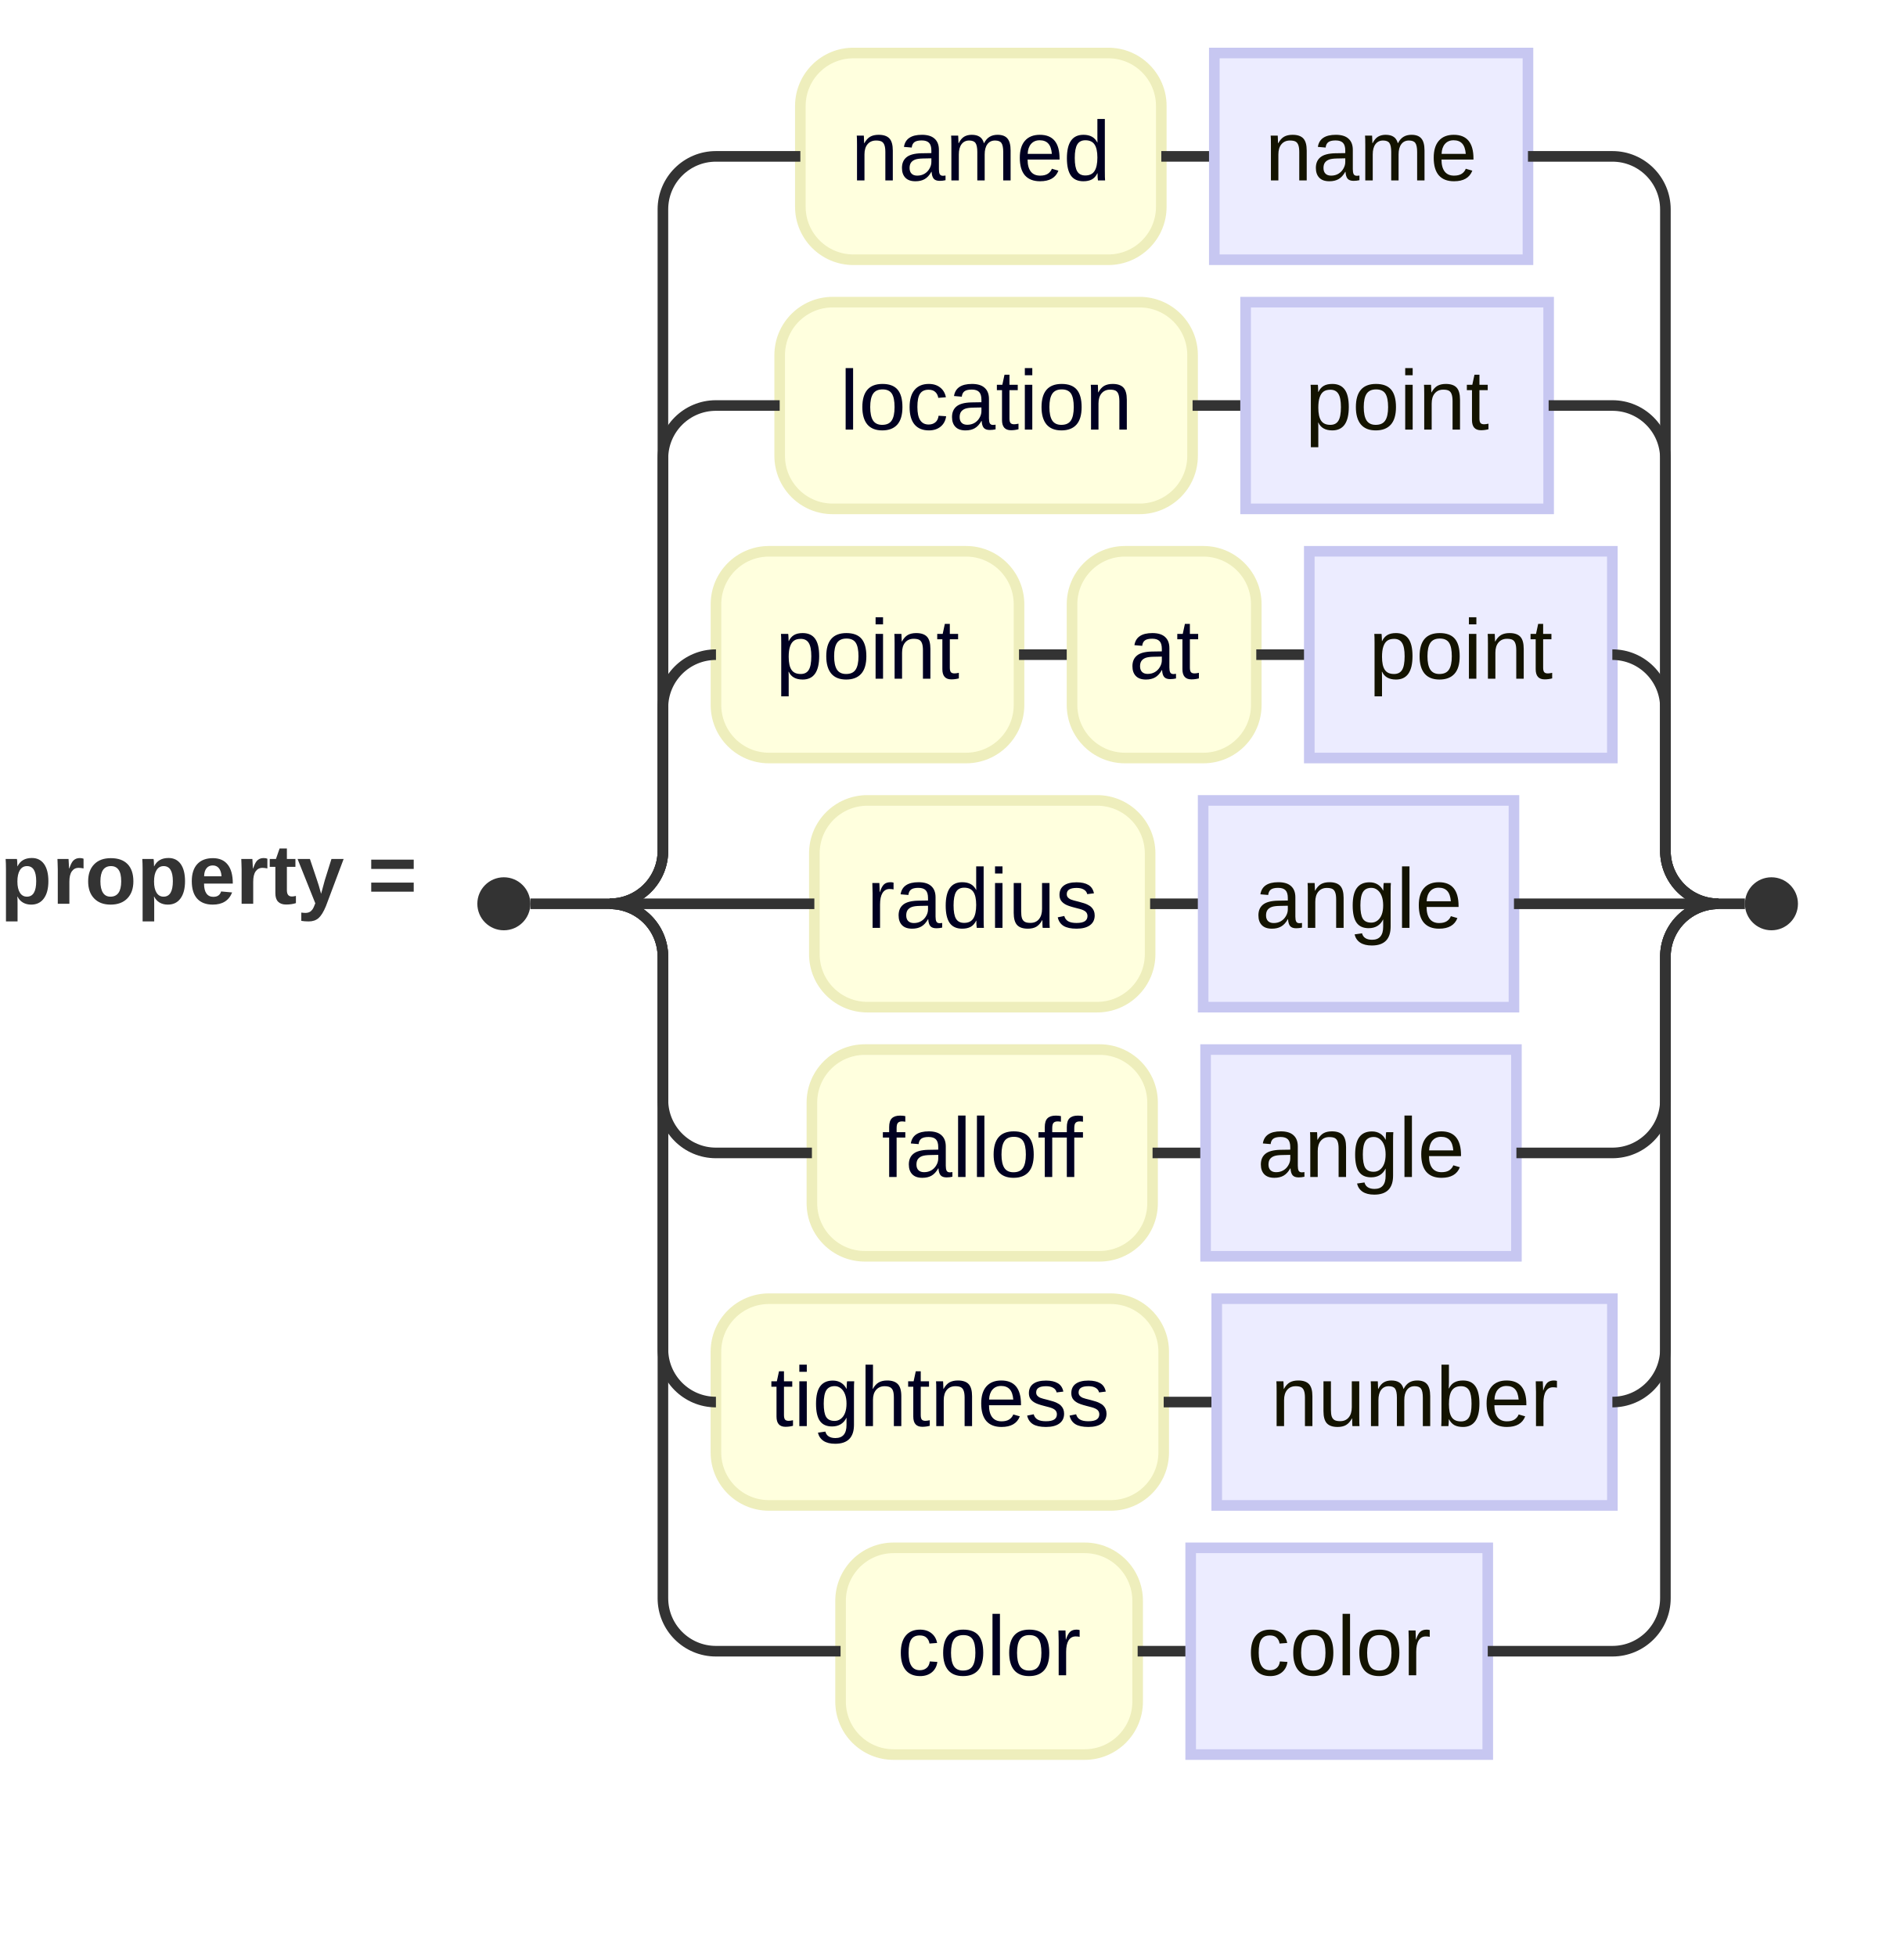
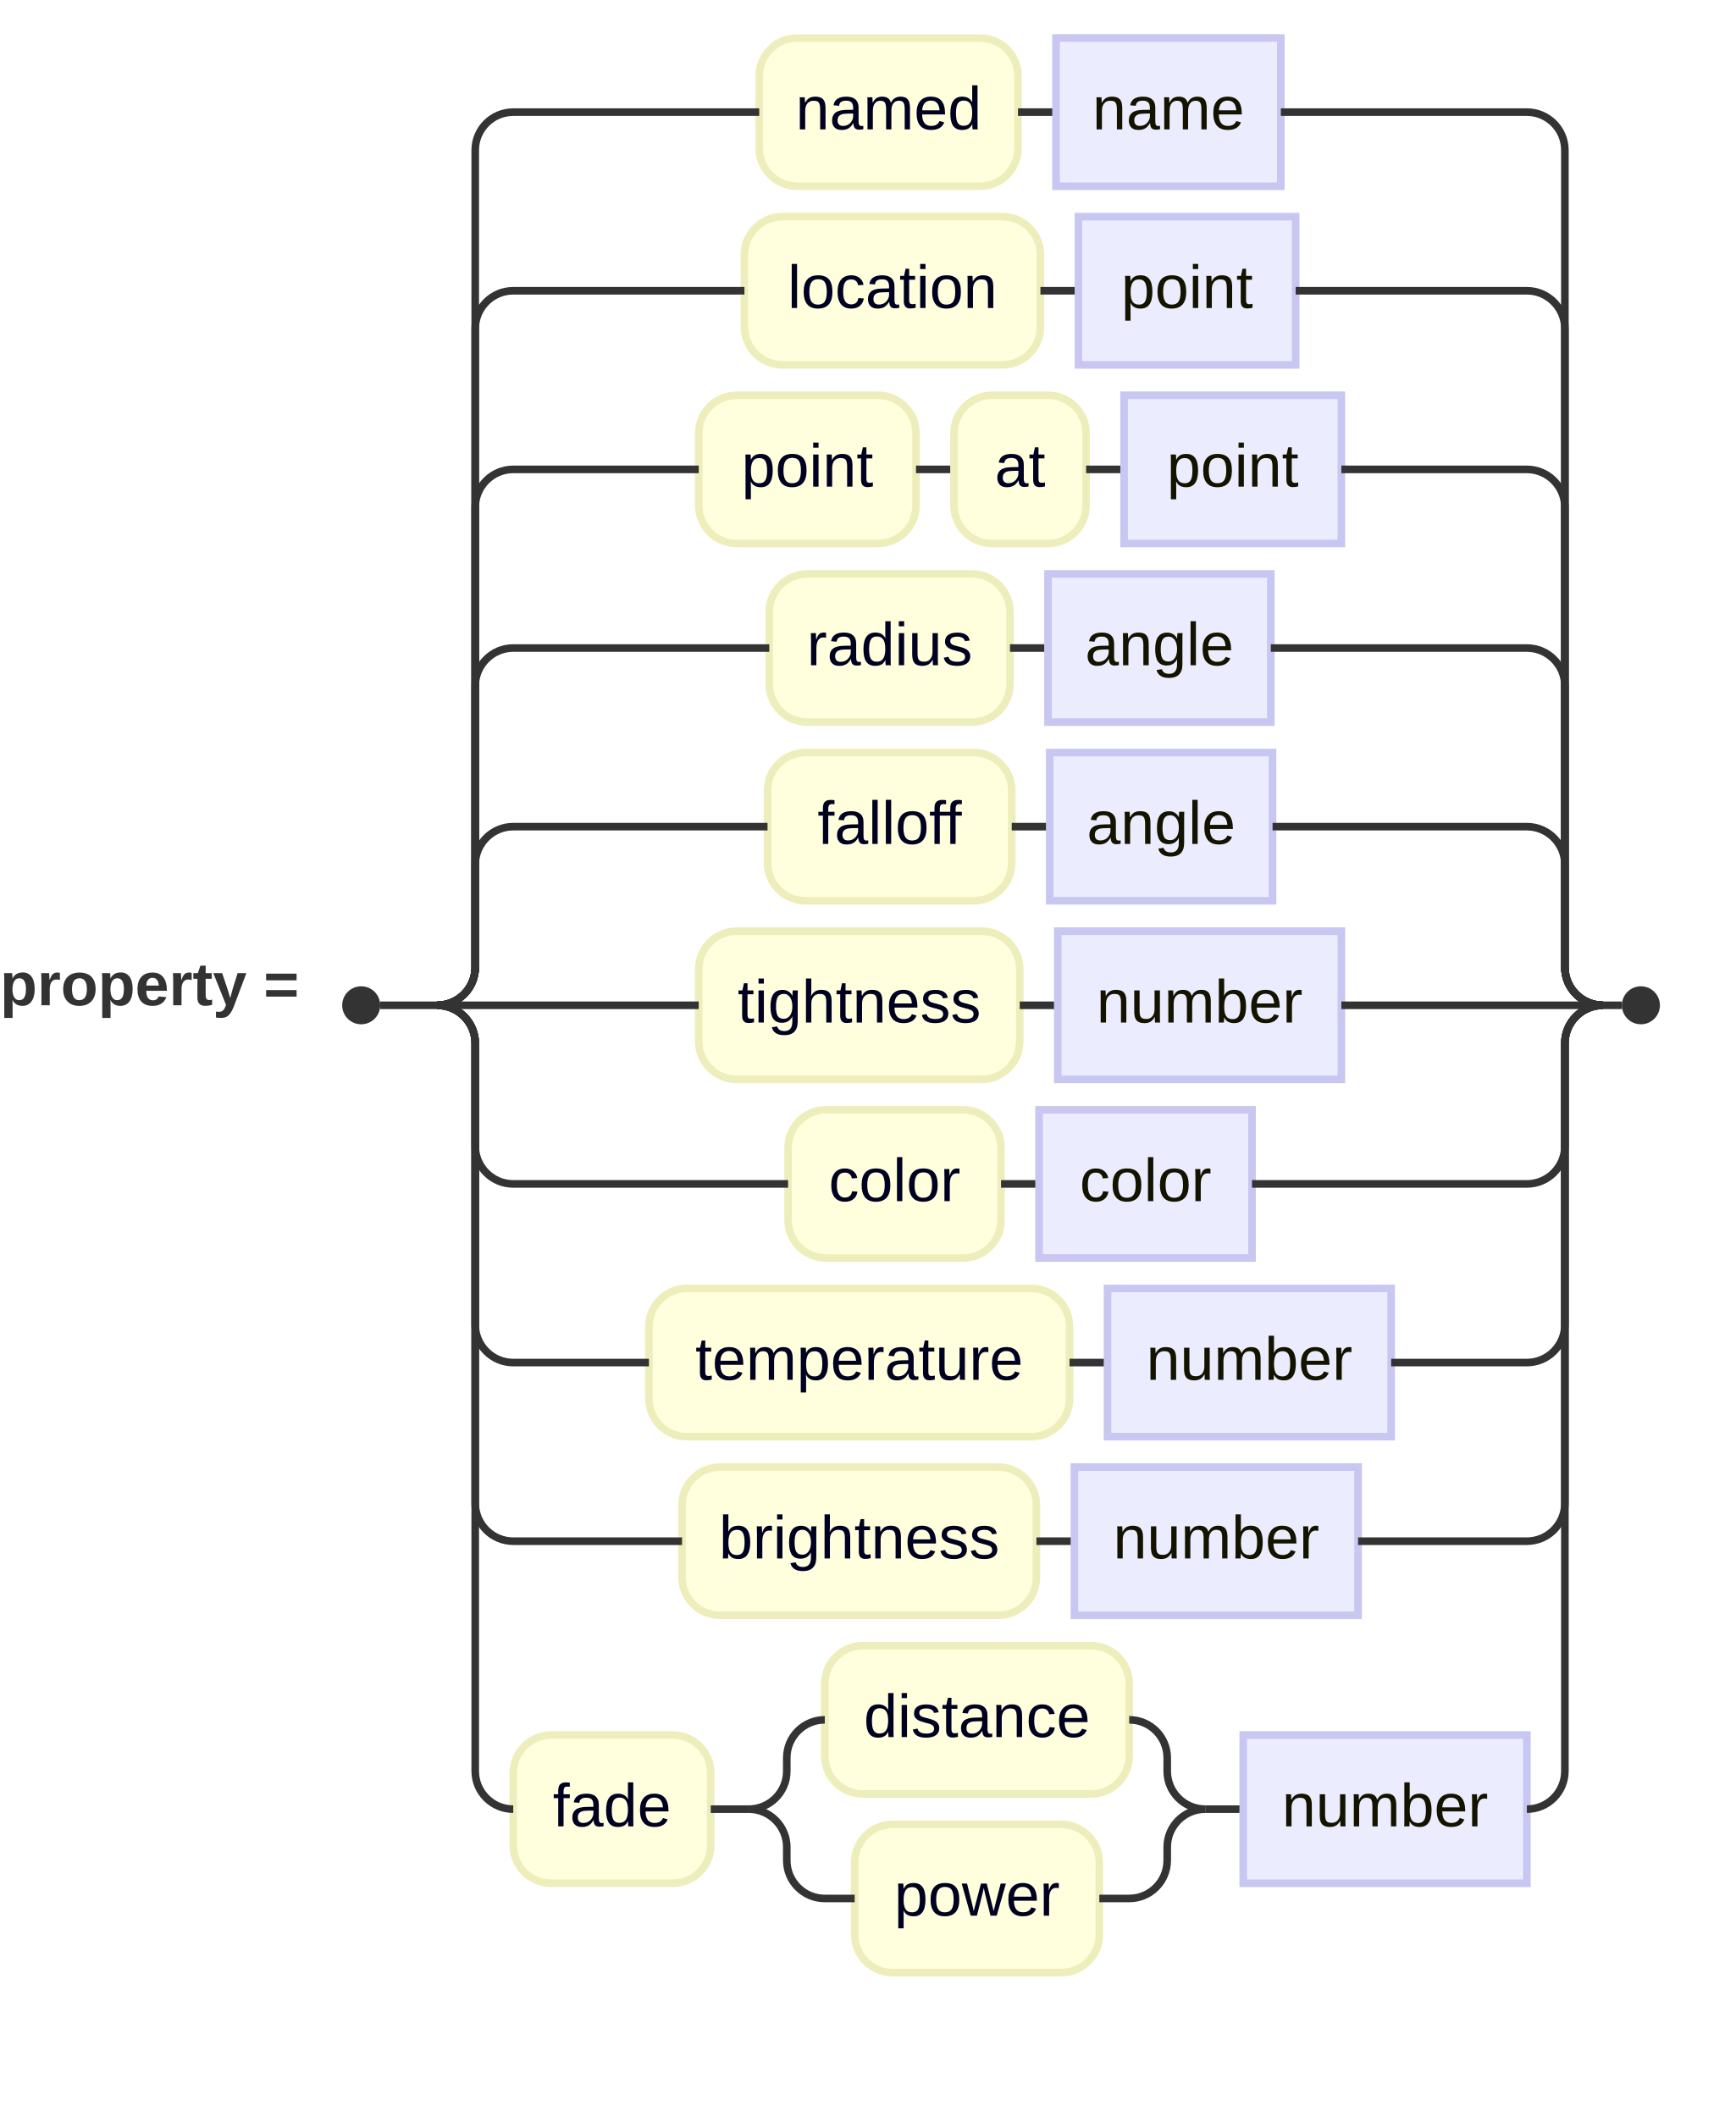
- <svg xmlns="http://www.w3.org/2000/svg" id="my-svg" width="100%" class="railroad-diagram" style="max-width: 359.109px; background-color: transparent;" viewBox="0 0 359.109 369" role="graphics-document document" aria-roledescription="railroadEbnf">
+ <svg xmlns="http://www.w3.org/2000/svg" id="my-svg" width="100%" class="railroad-diagram" style="max-width: 456.719px; background-color: transparent;" viewBox="0 0 456.719 557" role="graphics-document document" aria-roledescription="railroadEbnf">
  <style>#my-svg{font-family:"trebuchet ms",verdana,arial,sans-serif;font-size:16px;fill:#333;}@keyframes edge-animation-frame{from{stroke-dashoffset:0;}}@keyframes dash{to{stroke-dashoffset:0;}}#my-svg .edge-animation-slow{stroke-dasharray:9,5!important;stroke-dashoffset:900;animation:dash 50s linear infinite;stroke-linecap:round;}#my-svg .edge-animation-fast{stroke-dasharray:9,5!important;stroke-dashoffset:900;animation:dash 20s linear infinite;stroke-linecap:round;}#my-svg .error-icon{fill:#552222;}#my-svg .error-text{fill:#552222;stroke:#552222;}#my-svg .edge-thickness-normal{stroke-width:1px;}#my-svg .edge-thickness-thick{stroke-width:3.5px;}#my-svg .edge-pattern-solid{stroke-dasharray:0;}#my-svg .edge-thickness-invisible{stroke-width:0;fill:none;}#my-svg .edge-pattern-dashed{stroke-dasharray:3;}#my-svg .edge-pattern-dotted{stroke-dasharray:2;}#my-svg .marker{fill:#333333;stroke:#333333;}#my-svg .marker.cross{stroke:#333333;}#my-svg svg{font-family:"trebuchet ms",verdana,arial,sans-serif;font-size:16px;}#my-svg p{margin:0;}#my-svg .railroad-diagram{font-family:"trebuchet ms",verdana,arial,sans-serif;font-size:16px;}#my-svg .railroad-terminal rect{fill:#ffffde;stroke:hsl(60, 60%, 83.529%);stroke-width:2px;}#my-svg .railroad-terminal text{fill:#000021;font-family:"trebuchet ms",verdana,arial,sans-serif;font-size:16px;text-anchor:middle;dominant-baseline:middle;}#my-svg .railroad-nonterminal rect{fill:#ECECFF;stroke:hsl(240, 60%, 86.275%);stroke-width:2px;}#my-svg .railroad-nonterminal text{fill:#131300;font-family:"trebuchet ms",verdana,arial,sans-serif;font-size:16px;text-anchor:middle;dominant-baseline:middle;}#my-svg .railroad-line{stroke:#333333;stroke-width:2px;fill:none;}#my-svg .railroad-start circle,#my-svg .railroad-end circle{fill:#333333;}#my-svg .railroad-comment ellipse{fill:rgba(232,232,232, 0.8);stroke:hsl(80, 60%, 86.275%);stroke-width:2px;}#my-svg .railroad-comment text{fill:rgb(6.333, 0, 19);font-style:italic;font-family:"trebuchet ms",verdana,arial,sans-serif;font-size:16px;text-anchor:middle;dominant-baseline:middle;}#my-svg .railroad-special rect{fill:hsl(80, 100%, 96.275%);stroke:hsl(80, 60%, 86.275%);stroke-width:2px;stroke-dasharray:5,3;}#my-svg .railroad-special text{fill:#131300;font-family:"trebuchet ms",verdana,arial,sans-serif;font-size:16px;text-anchor:middle;dominant-baseline:middle;}#my-svg .railroad-rule-name{font-weight:bold;fill:#333;font-family:"trebuchet ms",verdana,arial,sans-serif;font-size:16px;}#my-svg .node .neo-node{stroke:#9370DB;}#my-svg [data-look="neo"].node rect,#my-svg [data-look="neo"].cluster rect,#my-svg [data-look="neo"].node polygon{stroke:#9370DB;filter:drop-shadow(1px 2px 2px rgba(185, 185, 185, 1));}#my-svg [data-look="neo"].swimlane.cluster rect{filter:none;}#my-svg [data-look="neo"].node path{stroke:#9370DB;stroke-width:1px;}#my-svg [data-look="neo"].node .outer-path{filter:drop-shadow(1px 2px 2px rgba(185, 185, 185, 1));}#my-svg [data-look="neo"].node .neo-line path{stroke:#9370DB;filter:none;}#my-svg [data-look="neo"].node circle{stroke:#9370DB;filter:drop-shadow(1px 2px 2px rgba(185, 185, 185, 1));}#my-svg [data-look="neo"].node circle .state-start{fill:#000000;}#my-svg [data-look="neo"].icon-shape .icon{fill:#9370DB;filter:drop-shadow(1px 2px 2px rgba(185, 185, 185, 1));}#my-svg [data-look="neo"].icon-shape .icon-neo path{stroke:#9370DB;filter:drop-shadow(1px 2px 2px rgba(185, 185, 185, 1));}#my-svg :root{--mermaid-font-family:"trebuchet ms",verdana,arial,sans-serif;}</style>
  <g />
  <g class="railroad-rule" transform="translate(0, 10)">
    <g transform="translate(115.0312, 0)">
      <g class="railroad-choice">
-         <g class="railroad-sequence" transform="translate(35.92188, 0)">
+         <g class="railroad-sequence" transform="translate(84.72656, 0)">
          <g class="railroad-terminal" transform="translate(0, 0)">
            <rect x="0" y="0" width="68.078" height="39" rx="10" ry="10" />
            <text x="34.039" y="19.5">named</text>
          </g>
          <path class="railroad-line" d="M 68.078 19.5 L 78.078 19.5" />
          <g class="railroad-nonterminal" transform="translate(78.07812, 0)">
            <rect x="0" y="0" width="59.156" height="39" />
            <text x="29.578" y="19.5">name</text>
          </g>
        </g>
-         <path class="railroad-line" d="M 0 160.5 A 10 10 0 0 0 10 150.5 L 10 29.5 A 10 10 0 0 1 20 19.5 L 35.922 19.5" />
-         <path class="railroad-line" d="M 173.156 19.5 L 189.078 19.5 A 10 10 0 0 1 199.078 29.5 L 199.078 150.5 A 10 10 0 0 0 209.078 160.5" />
-         <g class="railroad-sequence" transform="translate(32.02344, 47)">
+         <path class="railroad-line" d="M 0 254.5 A 10 10 0 0 0 10 244.5 L 10 29.5 A 10 10 0 0 1 20 19.5 L 84.727 19.5" />
+         <path class="railroad-line" d="M 221.961 19.5 L 286.688 19.5 A 10 10 0 0 1 296.688 29.5 L 296.688 244.5 A 10 10 0 0 0 306.688 254.5" />
+         <g class="railroad-sequence" transform="translate(80.82812, 47)">
          <g class="railroad-terminal" transform="translate(0, 0)">
            <rect x="0" y="0" width="77.875" height="39" rx="10" ry="10" />
            <text x="38.938" y="19.5">location</text>
          </g>
          <path class="railroad-line" d="M 77.875 19.5 L 87.875 19.5" />
          <g class="railroad-nonterminal" transform="translate(87.875, 0)">
            <rect x="0" y="0" width="57.156" height="39" />
            <text x="28.578" y="19.5">point</text>
          </g>
        </g>
-         <path class="railroad-line" d="M 0 160.5 A 10 10 0 0 0 10 150.5 L 10 76.5 A 10 10 0 0 1 20 66.5 L 32.023 66.5" />
-         <path class="railroad-line" d="M 177.055 66.5 L 189.078 66.5 A 10 10 0 0 1 199.078 76.5 L 199.078 150.5 A 10 10 0 0 0 209.078 160.5" />
-         <g class="railroad-sequence" transform="translate(20.00781, 94)">
+         <path class="railroad-line" d="M 0 254.5 A 10 10 0 0 0 10 244.5 L 10 76.5 A 10 10 0 0 1 20 66.5 L 80.828 66.5" />
+         <path class="railroad-line" d="M 225.859 66.5 L 286.688 66.5 A 10 10 0 0 1 296.688 76.5 L 296.688 244.5 A 10 10 0 0 0 306.688 254.5" />
+         <g class="railroad-sequence" transform="translate(68.8125, 94)">
          <g class="railroad-terminal" transform="translate(0, 0)">
            <rect x="0" y="0" width="57.156" height="39" rx="10" ry="10" />
            <text x="28.578" y="19.5">point</text>
          </g>
          <path class="railroad-line" d="M 57.156 19.5 L 67.156 19.5" />
          <g class="railroad-terminal" transform="translate(67.15625, 0)">
            <rect x="0" y="0" width="34.75" height="39" rx="10" ry="10" />
            <text x="17.375" y="19.5">at</text>
          </g>
          <path class="railroad-line" d="M 101.906 19.5 L 111.906 19.5" />
          <g class="railroad-nonterminal" transform="translate(111.9062, 0)">
            <rect x="0" y="0" width="57.156" height="39" />
            <text x="28.578" y="19.5">point</text>
          </g>
        </g>
-         <path class="railroad-line" d="M 0 160.5 A 10 10 0 0 0 10 150.5 L 10 123.5 A 10 10 0 0 1 20 113.5 L 20.008 113.5" />
-         <path class="railroad-line" d="M 189.07 113.5 L 189.078 113.5 A 10 10 0 0 1 199.078 123.5 L 199.078 150.5 A 10 10 0 0 0 209.078 160.5" />
-         <g class="railroad-sequence" transform="translate(38.5625, 141)">
+         <path class="railroad-line" d="M 0 254.5 A 10 10 0 0 0 10 244.5 L 10 123.5 A 10 10 0 0 1 20 113.5 L 68.812 113.5" />
+         <path class="railroad-line" d="M 237.875 113.5 L 286.688 113.5 A 10 10 0 0 1 296.688 123.5 L 296.688 244.5 A 10 10 0 0 0 306.688 254.5" />
+         <g class="railroad-sequence" transform="translate(87.36719, 141)">
          <g class="railroad-terminal" transform="translate(0, 0)">
            <rect x="0" y="0" width="63.328" height="39" rx="10" ry="10" />
            <text x="31.664" y="19.5">radius</text>
          </g>
          <path class="railroad-line" d="M 63.328 19.5 L 73.328 19.5" />
          <g class="railroad-nonterminal" transform="translate(73.32812, 0)">
            <rect x="0" y="0" width="58.625" height="39" />
            <text x="29.312" y="19.5">angle</text>
          </g>
        </g>
-         <path class="railroad-line" d="M 0 160.5 L 38.562 160.5" />
-         <path class="railroad-line" d="M 170.516 160.5 L 209.078 160.5" />
-         <g class="railroad-sequence" transform="translate(38.10156, 188)">
+         <path class="railroad-line" d="M 0 254.5 A 10 10 0 0 0 10 244.5 L 10 170.5 A 10 10 0 0 1 20 160.5 L 87.367 160.5" />
+         <path class="railroad-line" d="M 219.32 160.5 L 286.688 160.5 A 10 10 0 0 1 296.688 170.5 L 296.688 244.5 A 10 10 0 0 0 306.688 254.5" />
+         <g class="railroad-sequence" transform="translate(86.90625, 188)">
          <g class="railroad-terminal" transform="translate(0, 0)">
            <rect x="0" y="0" width="64.25" height="39" rx="10" ry="10" />
            <text x="32.125" y="19.5">falloff</text>
          </g>
          <path class="railroad-line" d="M 64.25 19.5 L 74.25 19.5" />
          <g class="railroad-nonterminal" transform="translate(74.25, 0)">
            <rect x="0" y="0" width="58.625" height="39" />
            <text x="29.312" y="19.5">angle</text>
          </g>
        </g>
-         <path class="railroad-line" d="M 0 160.5 A 10 10 0 0 1 10 170.5 L 10 197.5 A 10 10 0 0 0 20 207.5 L 38.102 207.5" />
-         <path class="railroad-line" d="M 170.977 207.5 L 189.078 207.5 A 10 10 0 0 0 199.078 197.5 L 199.078 170.5 A 10 10 0 0 1 209.078 160.5" />
-         <g class="railroad-sequence" transform="translate(20, 235)">
+         <path class="railroad-line" d="M 0 254.5 A 10 10 0 0 0 10 244.5 L 10 217.5 A 10 10 0 0 1 20 207.5 L 86.906 207.5" />
+         <path class="railroad-line" d="M 219.781 207.5 L 286.688 207.5 A 10 10 0 0 1 296.688 217.5 L 296.688 244.5 A 10 10 0 0 0 306.688 254.5" />
+         <g class="railroad-sequence" transform="translate(68.80469, 235)">
          <g class="railroad-terminal" transform="translate(0, 0)">
            <rect x="0" y="0" width="84.453" height="39" rx="10" ry="10" />
            <text x="42.227" y="19.5">tightness</text>
          </g>
          <path class="railroad-line" d="M 84.453 19.5 L 94.453 19.5" />
          <g class="railroad-nonterminal" transform="translate(94.45312, 0)">
            <rect x="0" y="0" width="74.625" height="39" />
            <text x="37.312" y="19.5">number</text>
          </g>
        </g>
-         <path class="railroad-line" d="M 0 160.5 A 10 10 0 0 1 10 170.5 L 10 244.5 A 10 10 0 0 0 20 254.5 L 20 254.5" />
-         <path class="railroad-line" d="M 189.078 254.5 L 189.078 254.5 A 10 10 0 0 0 199.078 244.5 L 199.078 170.5 A 10 10 0 0 1 209.078 160.5" />
-         <g class="railroad-sequence" transform="translate(43.50781, 282)">
+         <path class="railroad-line" d="M 0 254.5 L 68.805 254.5" />
+         <path class="railroad-line" d="M 237.883 254.5 L 306.688 254.5" />
+         <g class="railroad-sequence" transform="translate(92.3125, 282)">
          <g class="railroad-terminal" transform="translate(0, 0)">
            <rect x="0" y="0" width="56.031" height="39" rx="10" ry="10" />
            <text x="28.016" y="19.5">color</text>
          </g>
          <path class="railroad-line" d="M 56.031 19.5 L 66.031 19.5" />
          <g class="railroad-nonterminal" transform="translate(66.03125, 0)">
            <rect x="0" y="0" width="56.031" height="39" />
            <text x="28.016" y="19.5">color</text>
          </g>
        </g>
-         <path class="railroad-line" d="M 0 160.5 A 10 10 0 0 1 10 170.5 L 10 291.5 A 10 10 0 0 0 20 301.5 L 43.508 301.5" />
-         <path class="railroad-line" d="M 165.57 301.5 L 189.078 301.5 A 10 10 0 0 0 199.078 291.5 L 199.078 170.5 A 10 10 0 0 1 209.078 160.5" />
+         <path class="railroad-line" d="M 0 254.5 A 10 10 0 0 1 10 264.5 L 10 291.5 A 10 10 0 0 0 20 301.5 L 92.312 301.5" />
+         <path class="railroad-line" d="M 214.375 301.5 L 286.688 301.5 A 10 10 0 0 0 296.688 291.5 L 296.688 264.5 A 10 10 0 0 1 306.688 254.5" />
+         <g class="railroad-sequence" transform="translate(55.70312, 329)">
+           <g class="railroad-terminal" transform="translate(0, 0)">
+             <rect x="0" y="0" width="110.656" height="39" rx="10" ry="10" />
+             <text x="55.328" y="19.5">temperature</text>
+           </g>
+           <path class="railroad-line" d="M 110.656 19.5 L 120.656 19.5" />
+           <g class="railroad-nonterminal" transform="translate(120.6562, 0)">
+             <rect x="0" y="0" width="74.625" height="39" />
+             <text x="37.312" y="19.5">number</text>
+           </g>
+         </g>
+         <path class="railroad-line" d="M 0 254.5 A 10 10 0 0 1 10 264.5 L 10 338.5 A 10 10 0 0 0 20 348.5 L 55.703 348.5" />
+         <path class="railroad-line" d="M 250.984 348.5 L 286.688 348.5 A 10 10 0 0 0 296.688 338.5 L 296.688 264.5 A 10 10 0 0 1 306.688 254.5" />
+         <g class="railroad-sequence" transform="translate(64.41406, 376)">
+           <g class="railroad-terminal" transform="translate(0, 0)">
+             <rect x="0" y="0" width="93.234" height="39" rx="10" ry="10" />
+             <text x="46.617" y="19.5">brightness</text>
+           </g>
+           <path class="railroad-line" d="M 93.234 19.5 L 103.234 19.5" />
+           <g class="railroad-nonterminal" transform="translate(103.2344, 0)">
+             <rect x="0" y="0" width="74.625" height="39" />
+             <text x="37.312" y="19.5">number</text>
+           </g>
+         </g>
+         <path class="railroad-line" d="M 0 254.5 A 10 10 0 0 1 10 264.5 L 10 385.5 A 10 10 0 0 0 20 395.5 L 64.414 395.5" />
+         <path class="railroad-line" d="M 242.273 395.5 L 286.688 395.5 A 10 10 0 0 0 296.688 385.5 L 296.688 264.5 A 10 10 0 0 1 306.688 254.5" />
+         <g class="railroad-sequence" transform="translate(20, 423)">
+           <g class="railroad-terminal" transform="translate(0, 23.5)">
+             <rect x="0" y="0" width="51.969" height="39" rx="10" ry="10" />
+             <text x="25.984" y="19.5">fade</text>
+           </g>
+           <path class="railroad-line" d="M 51.969 43 L 61.969 43" />
+           <g class="railroad-choice" transform="translate(61.96875, 0)">
+             <g class="railroad-terminal" transform="translate(20, 0)">
+               <rect x="0" y="0" width="80.094" height="39" rx="10" ry="10" />
+               <text x="40.047" y="19.5">distance</text>
+             </g>
+             <path class="railroad-line" d="M 0 43 A 10 10 0 0 0 10 33 L 10 29.5 A 10 10 0 0 1 20 19.5 L 20 19.5" />
+             <path class="railroad-line" d="M 100.094 19.5 L 100.094 19.5 A 10 10 0 0 1 110.094 29.5 L 110.094 33 A 10 10 0 0 0 120.094 43" />
+             <g class="railroad-terminal" transform="translate(27.86719, 47)">
+               <rect x="0" y="0" width="64.359" height="39" rx="10" ry="10" />
+               <text x="32.18" y="19.5">power</text>
+             </g>
+             <path class="railroad-line" d="M 0 43 A 10 10 0 0 1 10 53 L 10 56.5 A 10 10 0 0 0 20 66.5 L 27.867 66.5" />
+             <path class="railroad-line" d="M 92.227 66.5 L 100.094 66.5 A 10 10 0 0 0 110.094 56.5 L 110.094 53 A 10 10 0 0 1 120.094 43" />
+           </g>
+           <path class="railroad-line" d="M 182.062 43 L 192.062 43" />
+           <g class="railroad-nonterminal" transform="translate(192.0625, 23.5)">
+             <rect x="0" y="0" width="74.625" height="39" />
+             <text x="37.312" y="19.5">number</text>
+           </g>
+         </g>
+         <path class="railroad-line" d="M 0 254.5 A 10 10 0 0 1 10 264.5 L 10 456 A 10 10 0 0 0 20 466 L 20 466" />
+         <path class="railroad-line" d="M 286.688 466 L 286.688 466 A 10 10 0 0 0 296.688 456 L 296.688 264.5 A 10 10 0 0 1 306.688 254.5" />
      </g>
    </g>
    <g class="railroad-rule-name-group">
-       <text class="railroad-rule-name" x="0" y="160.5">property =</text>
+       <text class="railroad-rule-name" x="0" y="254.5">property =</text>
    </g>
    <g class="railroad-start">
-       <circle cx="95.031" cy="160.5" r="5" />
+       <circle cx="95.031" cy="254.5" r="5" />
    </g>
    <g class="railroad-end">
-       <circle cx="334.109" cy="160.5" r="5" />
+       <circle cx="431.719" cy="254.5" r="5" />
    </g>
-     <path class="railroad-line" d="M 100.031 160.5 L 115.031 160.5" />
-     <path class="railroad-line" d="M 324.109 160.5 L 329.109 160.5" />
+     <path class="railroad-line" d="M 100.031 254.5 L 115.031 254.5" />
+     <path class="railroad-line" d="M 421.719 254.5 L 426.719 254.5" />
  </g>
</svg>
